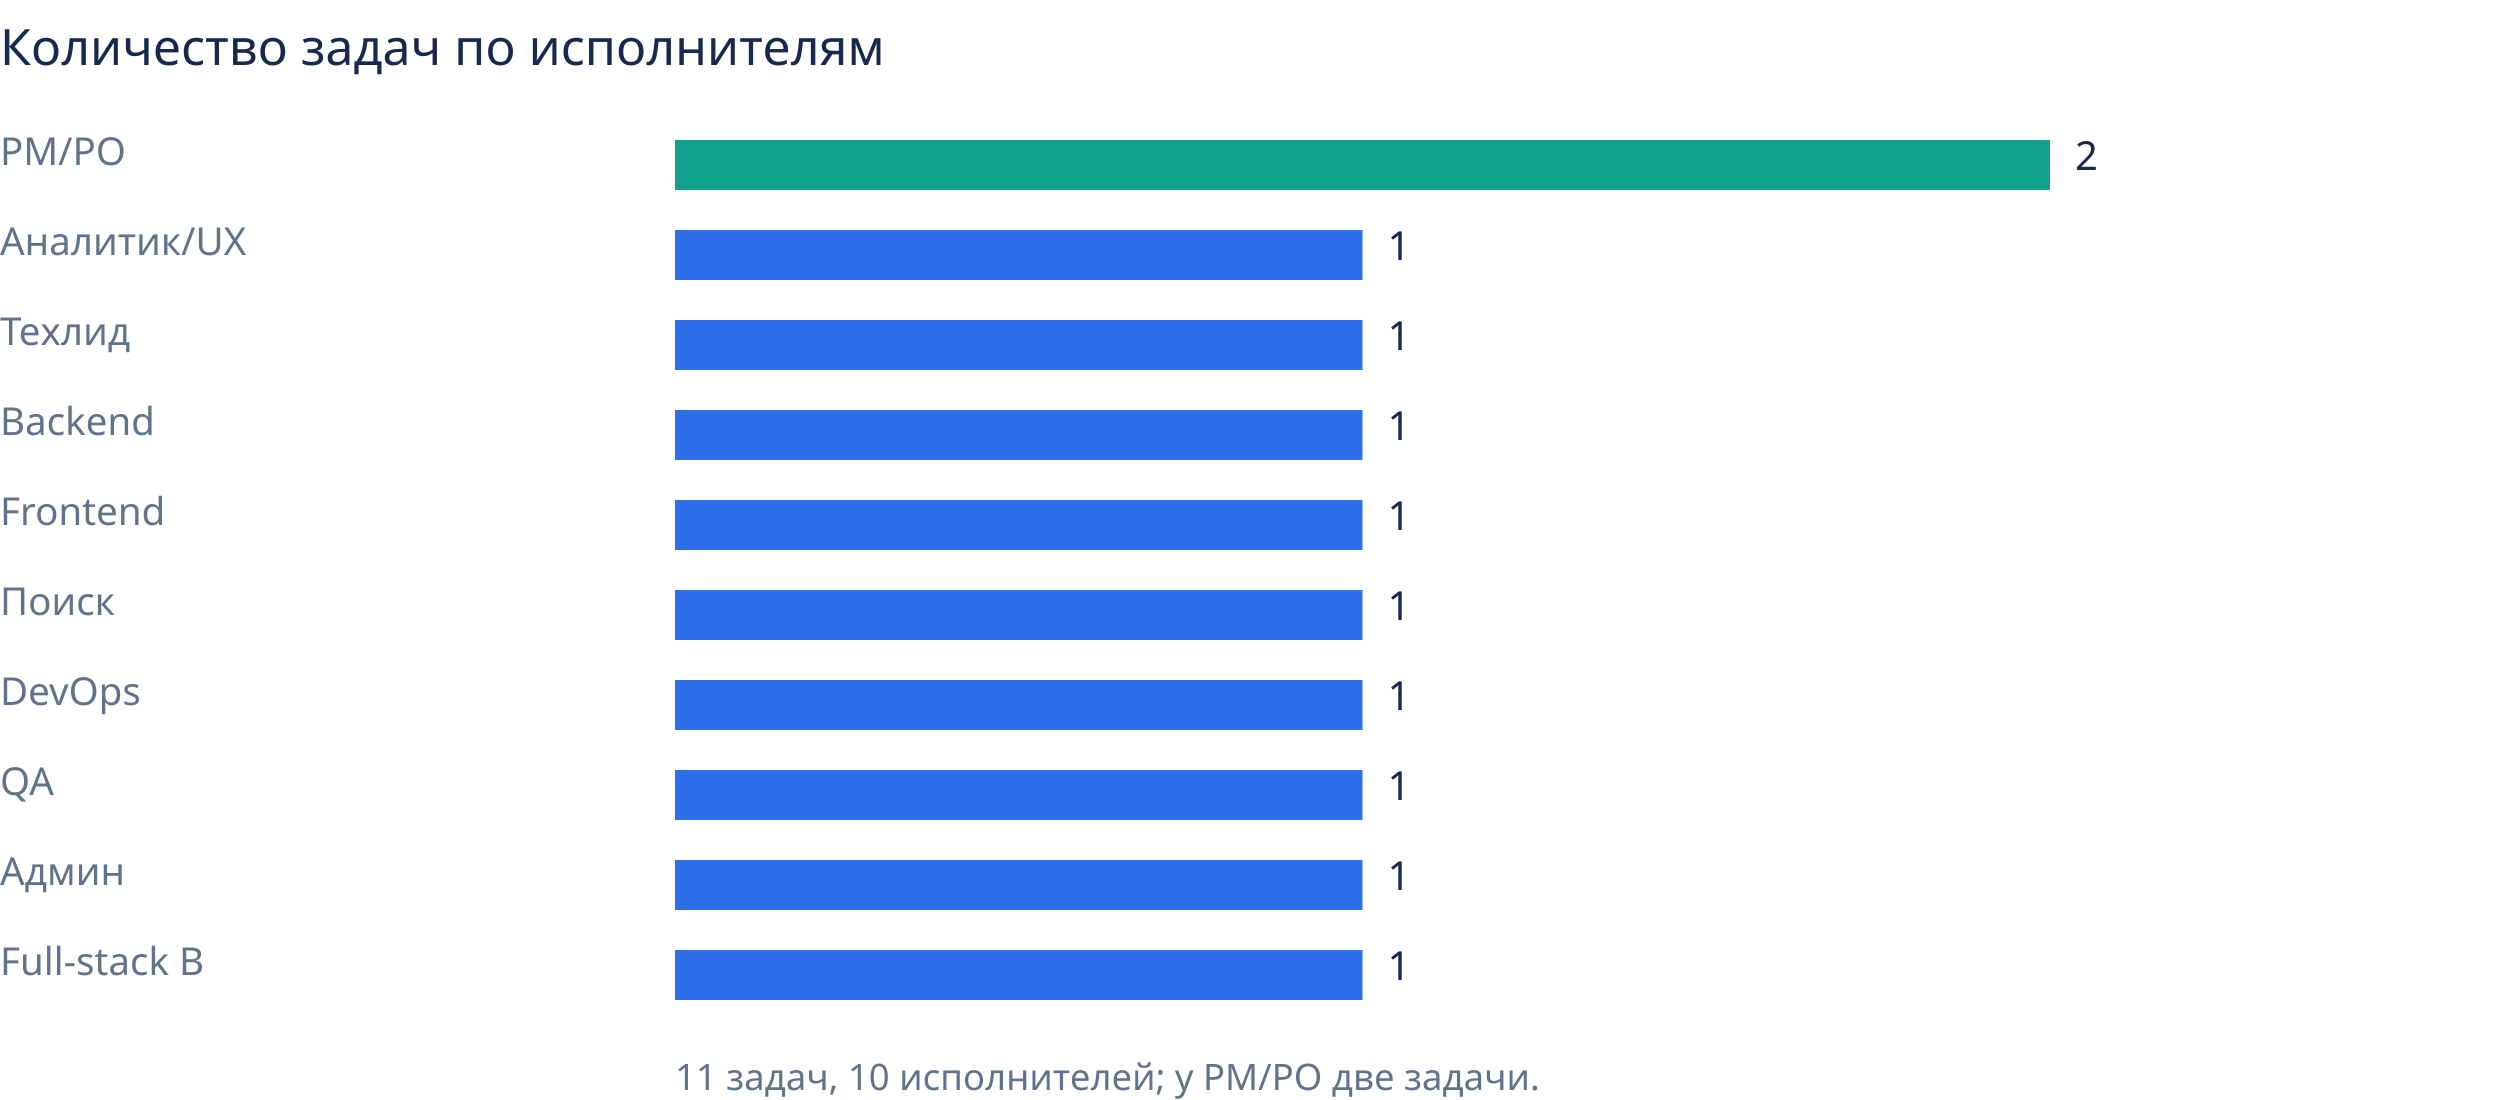
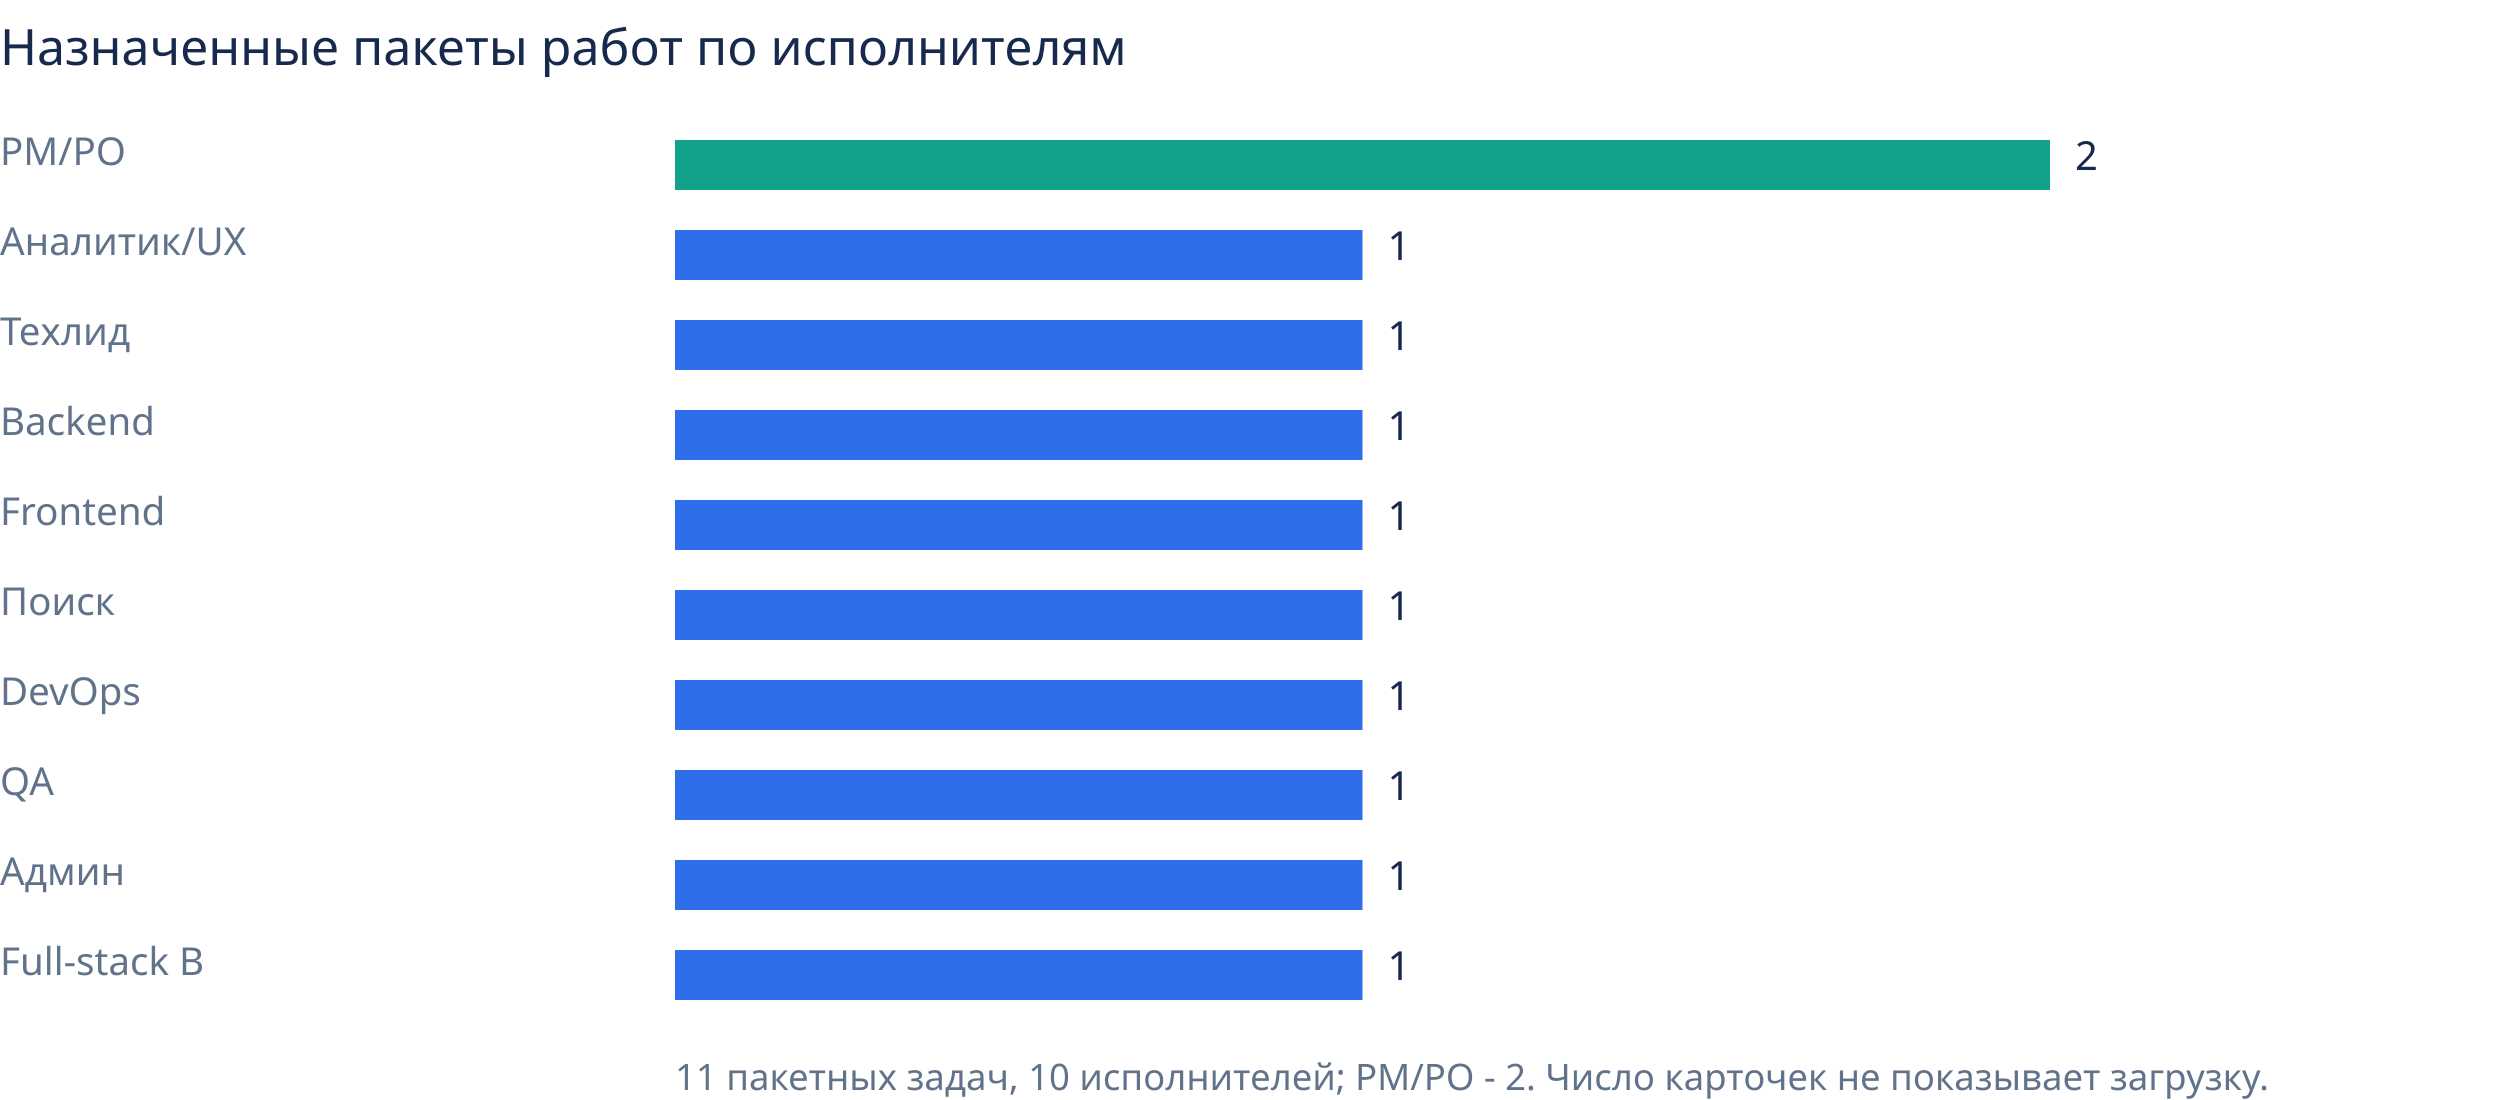
<svg xmlns="http://www.w3.org/2000/svg" width="500" height="220" preserveAspectRatio="xMinYMin meet" viewBox="0 0 500 220" version="1.0" fill-rule="evenodd">
  <clipPath id="clip">
    <rect x="0" y="0" width="500" height="220" />
  </clipPath>
  <g id="group" transform="scale(1,-1) translate(0,-220)" style="clip-path: url(#clip)">
    <g transform="">
-       <text x="0" y="207" style="font-family: YT-Bold; font-size: 10px;fill: rgb(9%,16%,30%); stroke:none;" transform="translate(0,414) scale(1,-1)">Количество задач по исполнителям</text>
+       <text x="0" y="207" style="font-family: YT-Bold; font-size: 10px;fill: rgb(9%,16%,30%); stroke:none;" transform="translate(0,414) scale(1,-1)">Назначенные пакеты работ по исполнителям</text>
      <text x="0" y="187" style="font-family: YT; font-size: 7.7px;fill: rgb(38%,45%,54%); stroke:none;" transform="translate(0,374) scale(1,-1)">PM/PO</text>
      <rect x="135" y="182" width="275.0" height="10" style="stroke: none; stroke-linecap: butt; stroke-width: 1; fill: rgb(7%,63%,54%); fill-rule: evenodd;" />
      <text x="415.0" y="186" style="font-family: YT-Bold; font-size: 8px;fill: rgb(9%,16%,30%); stroke:none;" transform="translate(0,372) scale(1,-1)">2</text>
      <text x="0" y="169" style="font-family: YT; font-size: 7.7px;fill: rgb(38%,45%,54%); stroke:none;" transform="translate(0,338) scale(1,-1)">Аналитик/UX</text>
      <rect x="135" y="164" width="137.5" height="10" style="stroke: none; stroke-linecap: butt; stroke-width: 1; fill: rgb(18%,43%,92%); fill-rule: evenodd;" />
      <text x="277.5" y="168" style="font-family: YT-Bold; font-size: 8px;fill: rgb(9%,16%,30%); stroke:none;" transform="translate(0,336) scale(1,-1)">1</text>
      <text x="0" y="151" style="font-family: YT; font-size: 7.7px;fill: rgb(38%,45%,54%); stroke:none;" transform="translate(0,302) scale(1,-1)">Техлид</text>
      <rect x="135" y="146" width="137.5" height="10" style="stroke: none; stroke-linecap: butt; stroke-width: 1; fill: rgb(18%,43%,92%); fill-rule: evenodd;" />
      <text x="277.5" y="150" style="font-family: YT-Bold; font-size: 8px;fill: rgb(9%,16%,30%); stroke:none;" transform="translate(0,300) scale(1,-1)">1</text>
      <text x="0" y="133" style="font-family: YT; font-size: 7.7px;fill: rgb(38%,45%,54%); stroke:none;" transform="translate(0,266) scale(1,-1)">Backend</text>
      <rect x="135" y="128" width="137.5" height="10" style="stroke: none; stroke-linecap: butt; stroke-width: 1; fill: rgb(18%,43%,92%); fill-rule: evenodd;" />
      <text x="277.5" y="132" style="font-family: YT-Bold; font-size: 8px;fill: rgb(9%,16%,30%); stroke:none;" transform="translate(0,264) scale(1,-1)">1</text>
      <text x="0" y="115" style="font-family: YT; font-size: 7.7px;fill: rgb(38%,45%,54%); stroke:none;" transform="translate(0,230) scale(1,-1)">Frontend</text>
      <rect x="135" y="110" width="137.5" height="10" style="stroke: none; stroke-linecap: butt; stroke-width: 1; fill: rgb(18%,43%,92%); fill-rule: evenodd;" />
      <text x="277.5" y="114" style="font-family: YT-Bold; font-size: 8px;fill: rgb(9%,16%,30%); stroke:none;" transform="translate(0,228) scale(1,-1)">1</text>
      <text x="0" y="97" style="font-family: YT; font-size: 7.7px;fill: rgb(38%,45%,54%); stroke:none;" transform="translate(0,194) scale(1,-1)">Поиск</text>
      <rect x="135" y="92" width="137.5" height="10" style="stroke: none; stroke-linecap: butt; stroke-width: 1; fill: rgb(18%,43%,92%); fill-rule: evenodd;" />
      <text x="277.5" y="96" style="font-family: YT-Bold; font-size: 8px;fill: rgb(9%,16%,30%); stroke:none;" transform="translate(0,192) scale(1,-1)">1</text>
      <text x="0" y="79" style="font-family: YT; font-size: 7.7px;fill: rgb(38%,45%,54%); stroke:none;" transform="translate(0,158) scale(1,-1)">DevOps</text>
      <rect x="135" y="74" width="137.5" height="10" style="stroke: none; stroke-linecap: butt; stroke-width: 1; fill: rgb(18%,43%,92%); fill-rule: evenodd;" />
      <text x="277.5" y="78" style="font-family: YT-Bold; font-size: 8px;fill: rgb(9%,16%,30%); stroke:none;" transform="translate(0,156) scale(1,-1)">1</text>
      <text x="0" y="61" style="font-family: YT; font-size: 7.7px;fill: rgb(38%,45%,54%); stroke:none;" transform="translate(0,122) scale(1,-1)">QA</text>
      <rect x="135" y="56" width="137.5" height="10" style="stroke: none; stroke-linecap: butt; stroke-width: 1; fill: rgb(18%,43%,92%); fill-rule: evenodd;" />
      <text x="277.5" y="60" style="font-family: YT-Bold; font-size: 8px;fill: rgb(9%,16%,30%); stroke:none;" transform="translate(0,120) scale(1,-1)">1</text>
      <text x="0" y="43" style="font-family: YT; font-size: 7.7px;fill: rgb(38%,45%,54%); stroke:none;" transform="translate(0,86) scale(1,-1)">Админ</text>
      <rect x="135" y="38" width="137.5" height="10" style="stroke: none; stroke-linecap: butt; stroke-width: 1; fill: rgb(18%,43%,92%); fill-rule: evenodd;" />
      <text x="277.5" y="42" style="font-family: YT-Bold; font-size: 8px;fill: rgb(9%,16%,30%); stroke:none;" transform="translate(0,84) scale(1,-1)">1</text>
      <text x="0" y="25" style="font-family: YT; font-size: 7.7px;fill: rgb(38%,45%,54%); stroke:none;" transform="translate(0,50) scale(1,-1)">Full-stack B</text>
      <rect x="135" y="20" width="137.5" height="10" style="stroke: none; stroke-linecap: butt; stroke-width: 1; fill: rgb(18%,43%,92%); fill-rule: evenodd;" />
      <text x="277.5" y="24" style="font-family: YT-Bold; font-size: 8px;fill: rgb(9%,16%,30%); stroke:none;" transform="translate(0,48) scale(1,-1)">1</text>
-       <text x="135" y="2" style="font-family: YT; font-size: 7.3px;fill: rgb(38%,45%,54%); stroke:none;" transform="translate(0,4) scale(1,-1)">11 задач, 10 исполнителей; у PM/PO две задачи.</text>
+       <text x="135" y="2" style="font-family: YT; font-size: 7.3px;fill: rgb(38%,45%,54%); stroke:none;" transform="translate(0,4) scale(1,-1)">11 пакетных задач, 10 исполнителей; PM/PO - 2. Число карточек не показывает загрузку.</text>
    </g>
  </g>
</svg>
